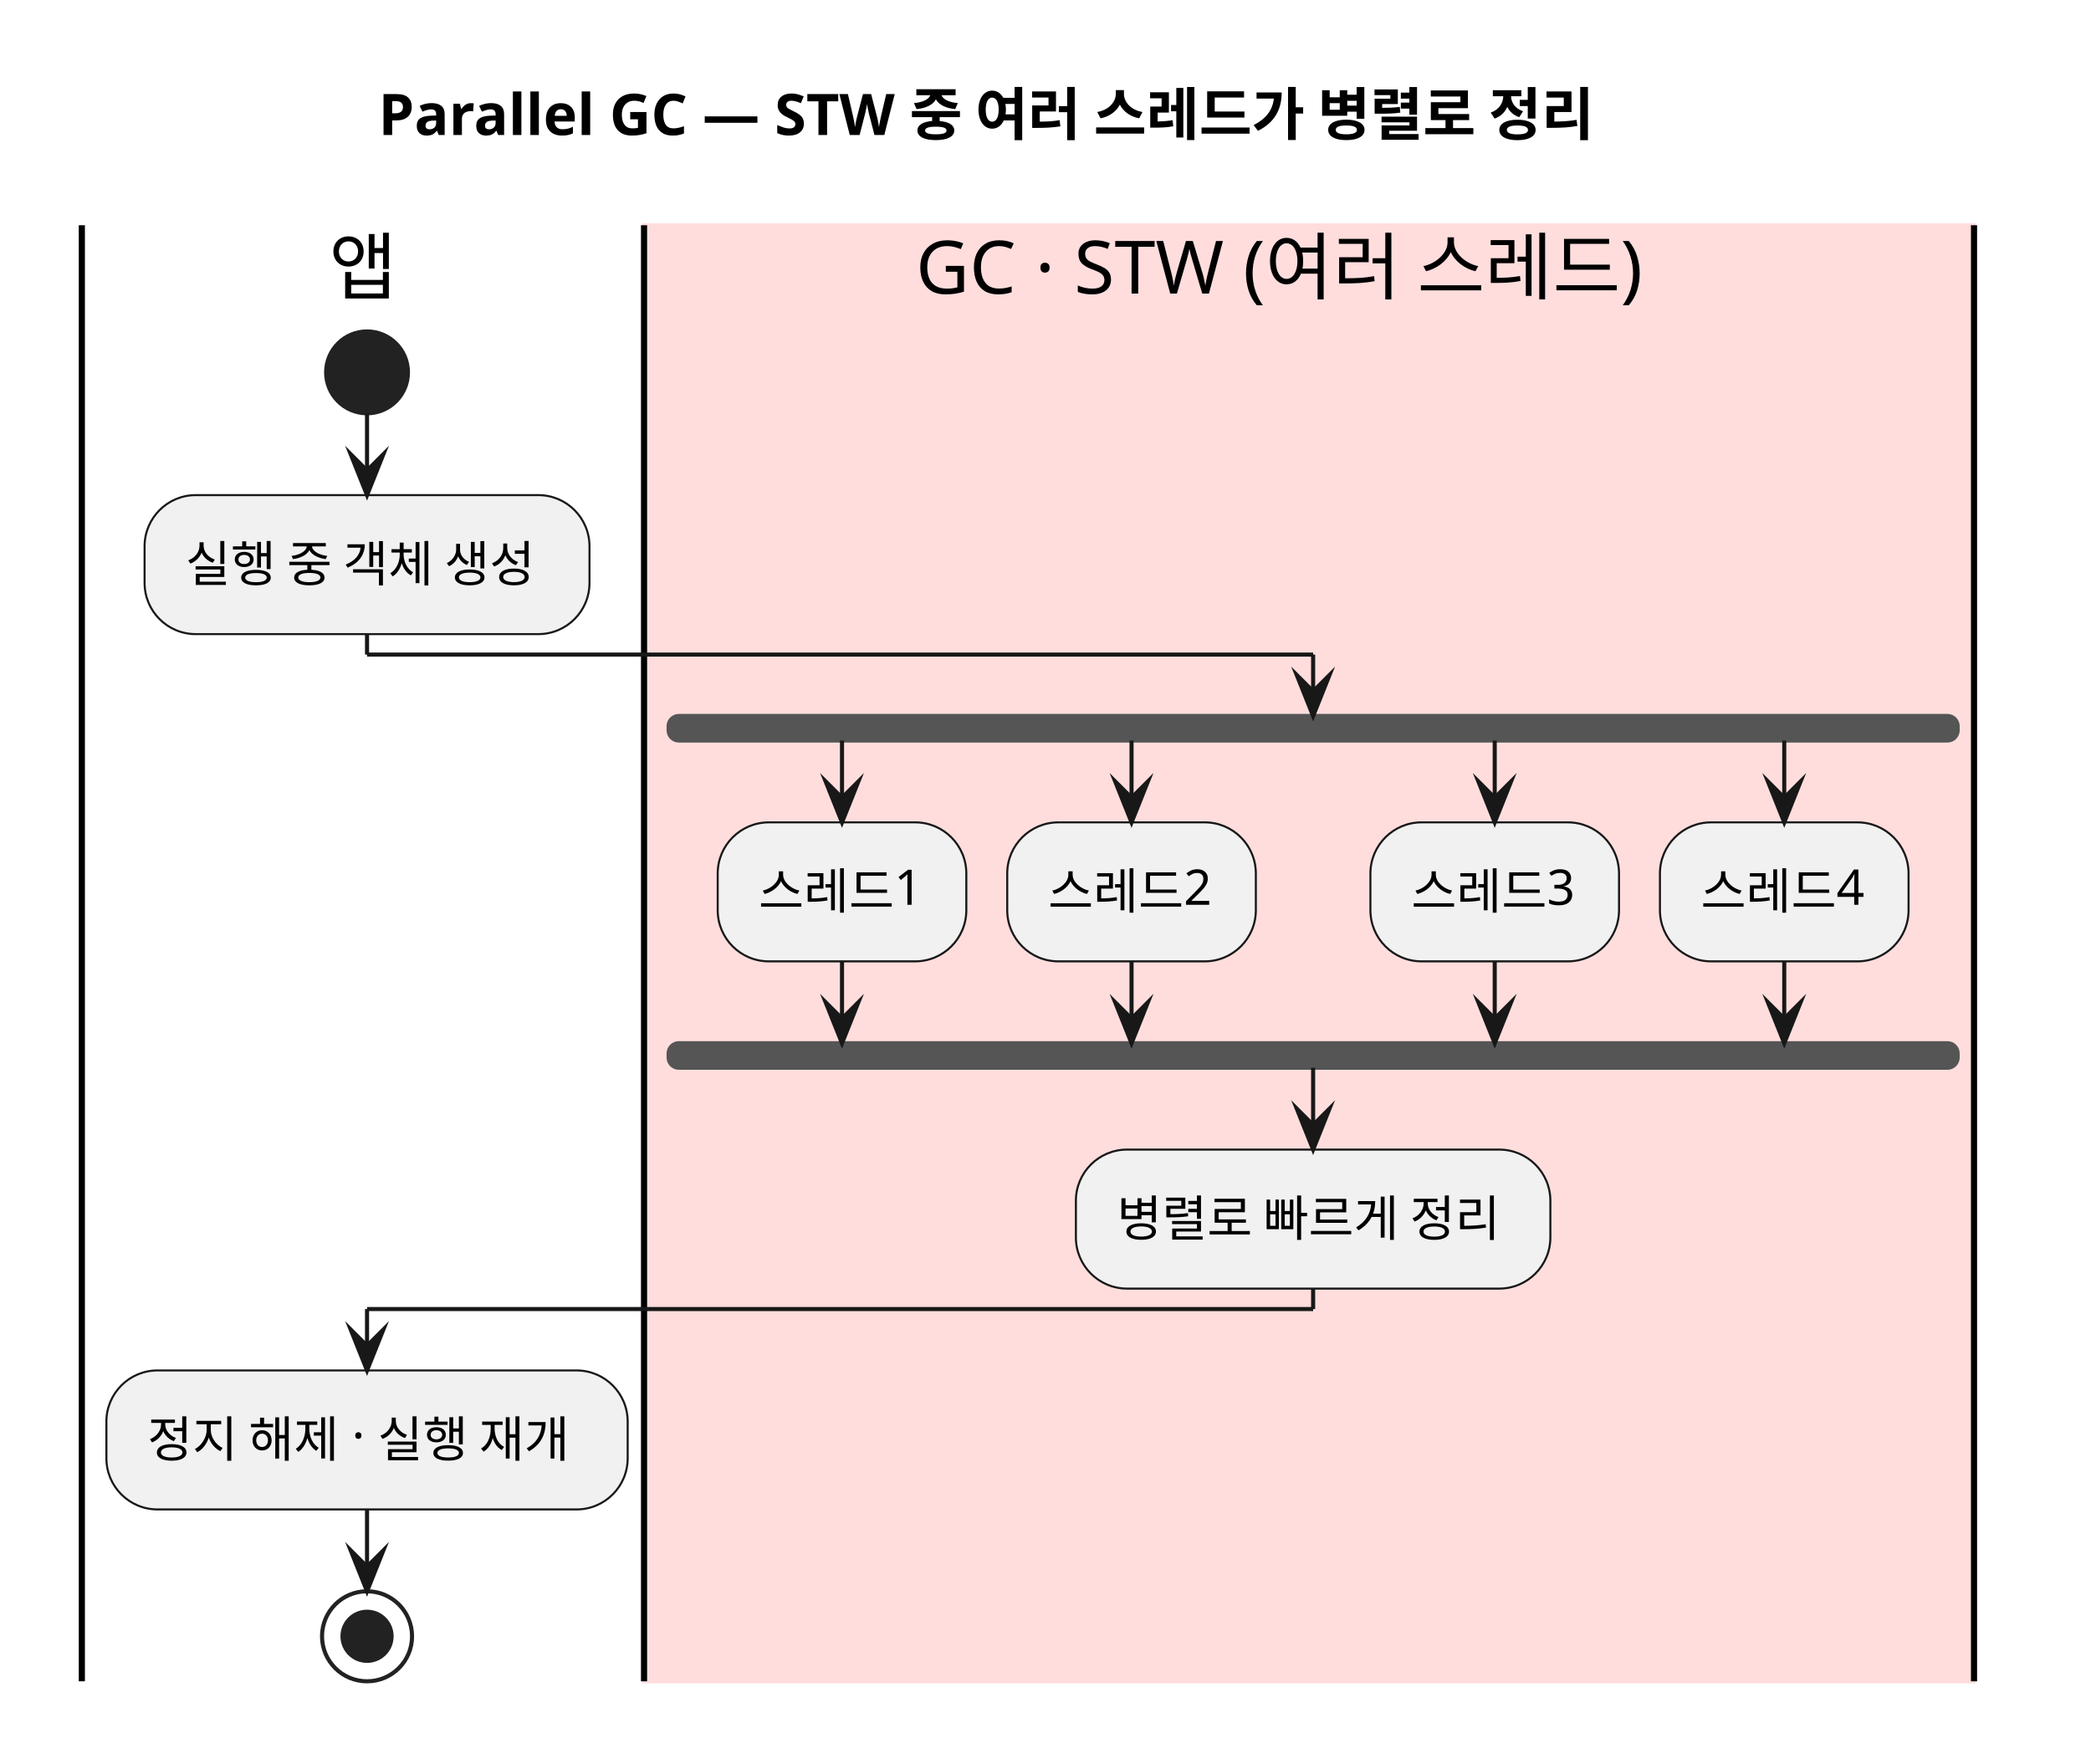
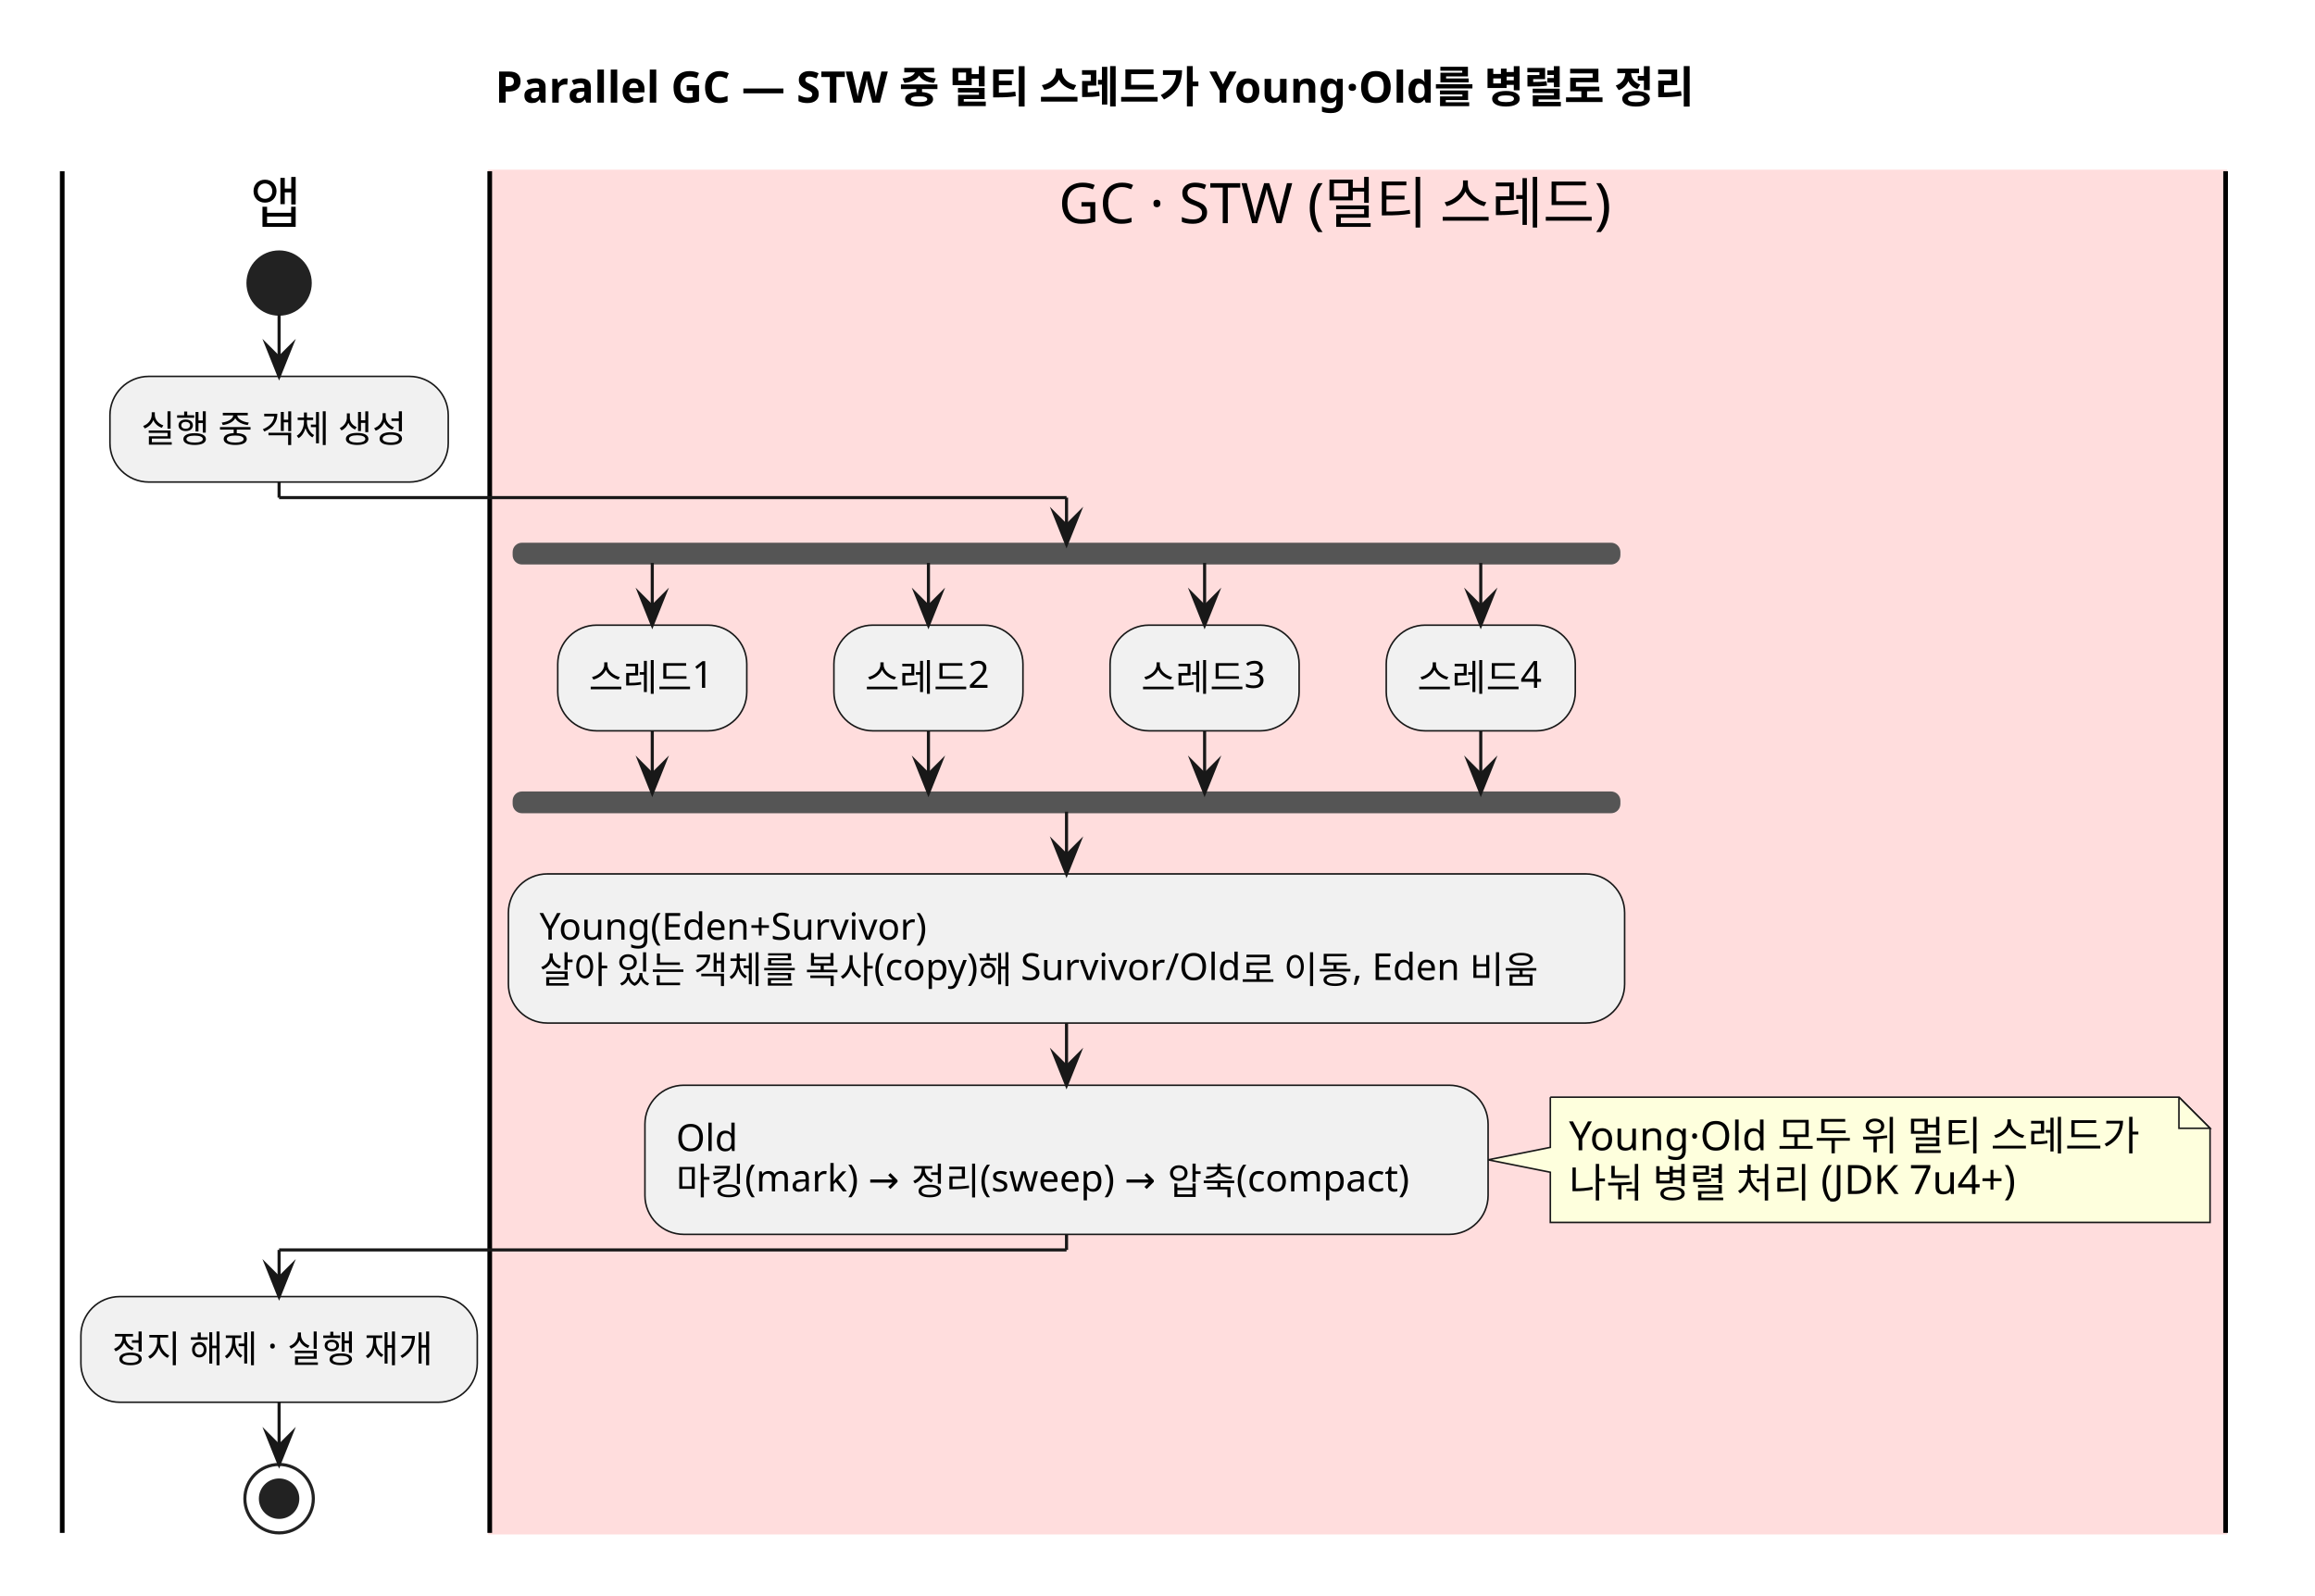
- <svg xmlns="http://www.w3.org/2000/svg" contentStyleType="text/css" data-diagram-type="ACTIVITY" height="431px" preserveAspectRatio="none" style="width:511px;height:431px;background:#FFFFFF;" version="1.1" viewBox="0 0 511 431" width="511px" zoomAndPan="magnify">
+ <svg xmlns="http://www.w3.org/2000/svg" contentStyleType="text/css" data-diagram-type="ACTIVITY" height="513px" preserveAspectRatio="none" style="width:744px;height:513px;background:#FFFFFF;" version="1.1" viewBox="0 0 744 513" width="744px" zoomAndPan="magnify">
  <defs />
  <g>
    <g class="title" data-source-line="1">
-       <text fill="#000000" font-family="sans-serif" font-size="14" font-weight="700" lengthAdjust="spacing" textLength="324.344" x="92.465" y="32.995">Parallel GC — STW 중 여러 스레드가 병렬로 정리</text>
+       <text fill="#000000" font-family="sans-serif" font-size="14" font-weight="700" lengthAdjust="spacing" textLength="423.848" x="159.141" y="32.995">Parallel GC — STW 중 멀티 스레드가 Young·Old를 병렬로 정리</text>
    </g>
-     <rect fill="none" height="20.953" style="stroke:none;stroke-width:1;" width="464.274" x="20" y="55.042" />
+     <rect fill="none" height="20.953" style="stroke:none;stroke-width:1;" width="697.131" x="20" y="55.042" />
    <ellipse cx="89.697" cy="90.995" fill="#222222" rx="10" ry="10" style="stroke:#222222;stroke-width:1;" />
    <rect fill="#F1F1F1" height="33.969" rx="12.5" ry="12.5" style="stroke:#181818;stroke-width:0.5;" width="108.724" x="35.334" y="120.995" />
    <text fill="#000000" font-family="sans-serif" font-size="12" lengthAdjust="spacing" textLength="88.724" x="45.334" y="142.134">실행 중 객체 생성</text>
-     <rect fill="#F1F1F1" height="33.969" rx="12.5" ry="12.5" style="stroke:#181818;stroke-width:0.5;" width="127.393" x="26" y="334.901" />
-     <text fill="#000000" font-family="sans-serif" font-size="12" lengthAdjust="spacing" textLength="107.393" x="36" y="356.04">정지 해제 · 실행 재개</text>
-     <ellipse cx="89.697" cy="399.87" fill="none" rx="11" ry="11" style="stroke:#222222;stroke-width:1;" />
-     <ellipse cx="89.697" cy="399.87" fill="#222222" rx="6" ry="6" style="stroke:#222222;stroke-width:1;" />
-     <line style="stroke:#000000;stroke-width:1.5;" x1="20" x2="20" y1="55.042" y2="410.87" />
-     <rect fill="#FFDDDD" height="355.828" style="stroke:#FFDDDD;stroke-width:1;" width="325.02" x="157.393" y="55.042" />
-     <rect fill="#555555" height="6" rx="2.5" ry="2.5" style="stroke:#555555;stroke-width:1;" width="315.02" x="163.393" y="174.964" />
-     <rect fill="#F1F1F1" height="33.969" rx="12.5" ry="12.5" style="stroke:#181818;stroke-width:0.5;" width="60.755" x="175.393" y="200.964" />
-     <text fill="#000000" font-family="sans-serif" font-size="12" lengthAdjust="spacing" textLength="40.755" x="185.393" y="222.102">스레드1</text>
-     <rect fill="#F1F1F1" height="33.969" rx="12.5" ry="12.5" style="stroke:#181818;stroke-width:0.5;" width="60.755" x="246.148" y="200.964" />
-     <text fill="#000000" font-family="sans-serif" font-size="12" lengthAdjust="spacing" textLength="40.755" x="256.148" y="222.102">스레드2</text>
-     <rect fill="#F1F1F1" height="33.969" rx="12.5" ry="12.5" style="stroke:#181818;stroke-width:0.5;" width="60.755" x="334.903" y="200.964" />
-     <text fill="#000000" font-family="sans-serif" font-size="12" lengthAdjust="spacing" textLength="40.755" x="344.903" y="222.102">스레드3</text>
-     <rect fill="#F1F1F1" height="33.969" rx="12.5" ry="12.5" style="stroke:#181818;stroke-width:0.5;" width="60.755" x="405.658" y="200.964" />
-     <text fill="#000000" font-family="sans-serif" font-size="12" lengthAdjust="spacing" textLength="40.755" x="415.658" y="222.102">스레드4</text>
-     <rect fill="#555555" height="6" rx="2.5" ry="2.5" style="stroke:#555555;stroke-width:1;" width="315.02" x="163.393" y="254.933" />
-     <rect fill="#F1F1F1" height="33.969" rx="12.5" ry="12.5" style="stroke:#181818;stroke-width:0.5;" width="115.95" x="262.928" y="280.933" />
-     <text fill="#000000" font-family="sans-serif" font-size="12" lengthAdjust="spacing" textLength="95.95" x="272.928" y="302.071">병렬로 빠르게 정리</text>
-     <line style="stroke:#000000;stroke-width:1.5;" x1="157.393" x2="157.393" y1="55.042" y2="410.87" />
-     <line style="stroke:#000000;stroke-width:1.5;" x1="482.413" x2="482.413" y1="55.042" y2="410.87" />
+     <rect fill="#F1F1F1" height="33.969" rx="12.5" ry="12.5" style="stroke:#181818;stroke-width:0.5;" width="127.393" x="26" y="416.808" />
+     <text fill="#000000" font-family="sans-serif" font-size="12" lengthAdjust="spacing" textLength="107.393" x="36" y="437.946">정지 해제 · 실행 재개</text>
+     <ellipse cx="89.697" cy="481.776" fill="none" rx="11" ry="11" style="stroke:#222222;stroke-width:1;" />
+     <ellipse cx="89.697" cy="481.776" fill="#222222" rx="6" ry="6" style="stroke:#222222;stroke-width:1;" />
+     <line style="stroke:#000000;stroke-width:1.5;" x1="20" x2="20" y1="55.042" y2="492.776" />
+     <rect fill="#FFDDDD" height="437.734" style="stroke:#FFDDDD;stroke-width:1;" width="557.877" x="157.393" y="55.042" />
+     <rect fill="#555555" height="6" rx="2.5" ry="2.5" style="stroke:#555555;stroke-width:1;" width="355.02" x="165.25" y="174.964" />
+     <rect fill="#F1F1F1" height="33.969" rx="12.5" ry="12.5" style="stroke:#181818;stroke-width:0.5;" width="60.755" x="179.25" y="200.964" />
+     <text fill="#000000" font-family="sans-serif" font-size="12" lengthAdjust="spacing" textLength="40.755" x="189.25" y="222.102">스레드1</text>
+     <rect fill="#F1F1F1" height="33.969" rx="12.5" ry="12.5" style="stroke:#181818;stroke-width:0.5;" width="60.755" x="268.005" y="200.964" />
+     <text fill="#000000" font-family="sans-serif" font-size="12" lengthAdjust="spacing" textLength="40.755" x="278.005" y="222.102">스레드2</text>
+     <rect fill="#F1F1F1" height="33.969" rx="12.5" ry="12.5" style="stroke:#181818;stroke-width:0.5;" width="60.755" x="356.76" y="200.964" />
+     <text fill="#000000" font-family="sans-serif" font-size="12" lengthAdjust="spacing" textLength="40.755" x="366.76" y="222.102">스레드3</text>
+     <rect fill="#F1F1F1" height="33.969" rx="12.5" ry="12.5" style="stroke:#181818;stroke-width:0.5;" width="60.755" x="445.515" y="200.964" />
+     <text fill="#000000" font-family="sans-serif" font-size="12" lengthAdjust="spacing" textLength="40.755" x="455.515" y="222.102">스레드4</text>
+     <rect fill="#555555" height="6" rx="2.5" ry="2.5" style="stroke:#555555;stroke-width:1;" width="355.02" x="165.25" y="254.933" />
+     <rect fill="#F1F1F1" height="47.938" rx="12.5" ry="12.5" style="stroke:#181818;stroke-width:0.5;" width="358.734" x="163.393" y="280.933" />
+     <text fill="#000000" font-family="sans-serif" font-size="12" lengthAdjust="spacing" textLength="137.074" x="173.393" y="302.071">Young(Eden+Survivor)</text>
+     <text fill="#000000" font-family="sans-serif" font-size="12" lengthAdjust="spacing" textLength="338.734" x="173.393" y="316.04">살아 있는 객체를 복사(copy)해 Survivor/Old로 이동, Eden 비움</text>
+     <path d="M498.248,352.706 L498.248,368.839 L478.248,372.839 L498.248,376.839 L498.248,392.972 A0,0 0 0 0 498.248,392.972 L710.27,392.972 A0,0 0 0 0 710.27,392.972 L710.27,362.706 L700.27,352.706 L498.248,352.706 A0,0 0 0 0 498.248,352.706" fill="#FEFFDD" style="stroke:#181818;stroke-width:0.5;" />
+     <path d="M700.27,352.706 L700.27,362.706 L710.27,362.706 L700.27,352.706" fill="#FEFFDD" style="stroke:#181818;stroke-width:0.5;" />
+     <text fill="#000000" font-family="sans-serif" font-size="13" lengthAdjust="spacing" textLength="191.023" x="504.248" y="369.773">Young·Old 모두 위 멀티 스레드가</text>
+     <text fill="#000000" font-family="sans-serif" font-size="13" lengthAdjust="spacing" textLength="156.476" x="504.248" y="384.906">나눠 병렬 처리 (JDK 7u4+)</text>
+     <rect fill="#F1F1F1" height="47.938" rx="12.5" ry="12.5" style="stroke:#181818;stroke-width:0.5;" width="270.975" x="207.273" y="348.87" />
+     <text fill="#000000" font-family="sans-serif" font-size="12" lengthAdjust="spacing" textLength="20.396" x="217.273" y="370.009">Old</text>
+     <text fill="#000000" font-family="sans-serif" font-size="12" lengthAdjust="spacing" textLength="250.975" x="217.273" y="383.978">마킹(mark) → 정리(sweep) → 압축(compact)</text>
+     <line style="stroke:#000000;stroke-width:1.5;" x1="157.393" x2="157.393" y1="55.042" y2="492.776" />
+     <line style="stroke:#000000;stroke-width:1.5;" x1="715.27" x2="715.27" y1="55.042" y2="492.776" />
    <line style="stroke:#181818;stroke-width:1;" x1="89.697" x2="89.697" y1="100.995" y2="120.995" />
    <polygon fill="#181818" points="85.697,110.995,89.697,120.995,93.697,110.995,89.697,114.995" style="stroke:#181818;stroke-width:1;stroke-linejoin:miter;stroke-miterlimit:10;" />
-     <line style="stroke:#181818;stroke-width:1;" x1="89.697" x2="89.697" y1="368.87" y2="388.87" />
-     <polygon fill="#181818" points="85.697,378.87,89.697,388.87,93.697,378.87,89.697,382.87" style="stroke:#181818;stroke-width:1;stroke-linejoin:miter;stroke-miterlimit:10;" />
-     <line style="stroke:#181818;stroke-width:1;" x1="205.77" x2="205.77" y1="180.964" y2="200.964" />
-     <polygon fill="#181818" points="201.77,190.964,205.77,200.964,209.77,190.964,205.77,194.964" style="stroke:#181818;stroke-width:1;stroke-linejoin:miter;stroke-miterlimit:10;" />
-     <line style="stroke:#181818;stroke-width:1;" x1="276.526" x2="276.526" y1="180.964" y2="200.964" />
-     <polygon fill="#181818" points="272.526,190.964,276.526,200.964,280.526,190.964,276.526,194.964" style="stroke:#181818;stroke-width:1;stroke-linejoin:miter;stroke-miterlimit:10;" />
-     <line style="stroke:#181818;stroke-width:1;" x1="365.281" x2="365.281" y1="180.964" y2="200.964" />
-     <polygon fill="#181818" points="361.281,190.964,365.281,200.964,369.281,190.964,365.281,194.964" style="stroke:#181818;stroke-width:1;stroke-linejoin:miter;stroke-miterlimit:10;" />
-     <line style="stroke:#181818;stroke-width:1;" x1="436.036" x2="436.036" y1="180.964" y2="200.964" />
-     <polygon fill="#181818" points="432.036,190.964,436.036,200.964,440.036,190.964,436.036,194.964" style="stroke:#181818;stroke-width:1;stroke-linejoin:miter;stroke-miterlimit:10;" />
-     <line style="stroke:#181818;stroke-width:1;" x1="205.77" x2="205.77" y1="234.933" y2="254.933" />
-     <polygon fill="#181818" points="201.77,244.933,205.77,254.933,209.77,244.933,205.77,248.933" style="stroke:#181818;stroke-width:1;stroke-linejoin:miter;stroke-miterlimit:10;" />
-     <line style="stroke:#181818;stroke-width:1;" x1="276.526" x2="276.526" y1="234.933" y2="254.933" />
-     <polygon fill="#181818" points="272.526,244.933,276.526,254.933,280.526,244.933,276.526,248.933" style="stroke:#181818;stroke-width:1;stroke-linejoin:miter;stroke-miterlimit:10;" />
-     <line style="stroke:#181818;stroke-width:1;" x1="365.281" x2="365.281" y1="234.933" y2="254.933" />
-     <polygon fill="#181818" points="361.281,244.933,365.281,254.933,369.281,244.933,365.281,248.933" style="stroke:#181818;stroke-width:1;stroke-linejoin:miter;stroke-miterlimit:10;" />
-     <line style="stroke:#181818;stroke-width:1;" x1="436.036" x2="436.036" y1="234.933" y2="254.933" />
-     <polygon fill="#181818" points="432.036,244.933,436.036,254.933,440.036,244.933,436.036,248.933" style="stroke:#181818;stroke-width:1;stroke-linejoin:miter;stroke-miterlimit:10;" />
-     <line style="stroke:#181818;stroke-width:1;" x1="320.903" x2="320.903" y1="260.933" y2="280.933" />
-     <polygon fill="#181818" points="316.903,270.933,320.903,280.933,324.903,270.933,320.903,274.933" style="stroke:#181818;stroke-width:1;stroke-linejoin:miter;stroke-miterlimit:10;" />
+     <line style="stroke:#181818;stroke-width:1;" x1="89.697" x2="89.697" y1="450.776" y2="470.776" />
+     <polygon fill="#181818" points="85.697,460.776,89.697,470.776,93.697,460.776,89.697,464.776" style="stroke:#181818;stroke-width:1;stroke-linejoin:miter;stroke-miterlimit:10;" />
+     <line style="stroke:#181818;stroke-width:1;" x1="209.627" x2="209.627" y1="180.964" y2="200.964" />
+     <polygon fill="#181818" points="205.627,190.964,209.627,200.964,213.627,190.964,209.627,194.964" style="stroke:#181818;stroke-width:1;stroke-linejoin:miter;stroke-miterlimit:10;" />
+     <line style="stroke:#181818;stroke-width:1;" x1="298.382" x2="298.382" y1="180.964" y2="200.964" />
+     <polygon fill="#181818" points="294.382,190.964,298.382,200.964,302.382,190.964,298.382,194.964" style="stroke:#181818;stroke-width:1;stroke-linejoin:miter;stroke-miterlimit:10;" />
+     <line style="stroke:#181818;stroke-width:1;" x1="387.137" x2="387.137" y1="180.964" y2="200.964" />
+     <polygon fill="#181818" points="383.137,190.964,387.137,200.964,391.137,190.964,387.137,194.964" style="stroke:#181818;stroke-width:1;stroke-linejoin:miter;stroke-miterlimit:10;" />
+     <line style="stroke:#181818;stroke-width:1;" x1="475.892" x2="475.892" y1="180.964" y2="200.964" />
+     <polygon fill="#181818" points="471.892,190.964,475.892,200.964,479.892,190.964,475.892,194.964" style="stroke:#181818;stroke-width:1;stroke-linejoin:miter;stroke-miterlimit:10;" />
+     <line style="stroke:#181818;stroke-width:1;" x1="209.627" x2="209.627" y1="234.933" y2="254.933" />
+     <polygon fill="#181818" points="205.627,244.933,209.627,254.933,213.627,244.933,209.627,248.933" style="stroke:#181818;stroke-width:1;stroke-linejoin:miter;stroke-miterlimit:10;" />
+     <line style="stroke:#181818;stroke-width:1;" x1="298.382" x2="298.382" y1="234.933" y2="254.933" />
+     <polygon fill="#181818" points="294.382,244.933,298.382,254.933,302.382,244.933,298.382,248.933" style="stroke:#181818;stroke-width:1;stroke-linejoin:miter;stroke-miterlimit:10;" />
+     <line style="stroke:#181818;stroke-width:1;" x1="387.137" x2="387.137" y1="234.933" y2="254.933" />
+     <polygon fill="#181818" points="383.137,244.933,387.137,254.933,391.137,244.933,387.137,248.933" style="stroke:#181818;stroke-width:1;stroke-linejoin:miter;stroke-miterlimit:10;" />
+     <line style="stroke:#181818;stroke-width:1;" x1="475.892" x2="475.892" y1="234.933" y2="254.933" />
+     <polygon fill="#181818" points="471.892,244.933,475.892,254.933,479.892,244.933,475.892,248.933" style="stroke:#181818;stroke-width:1;stroke-linejoin:miter;stroke-miterlimit:10;" />
+     <line style="stroke:#181818;stroke-width:1;" x1="342.76" x2="342.76" y1="260.933" y2="280.933" />
+     <polygon fill="#181818" points="338.76,270.933,342.76,280.933,346.76,270.933,342.76,274.933" style="stroke:#181818;stroke-width:1;stroke-linejoin:miter;stroke-miterlimit:10;" />
+     <line style="stroke:#181818;stroke-width:1;" x1="342.76" x2="342.76" y1="328.87" y2="348.87" />
+     <polygon fill="#181818" points="338.76,338.87,342.76,348.87,346.76,338.87,342.76,342.87" style="stroke:#181818;stroke-width:1;stroke-linejoin:miter;stroke-miterlimit:10;" />
    <line style="stroke:#181818;stroke-width:1;" x1="89.697" x2="89.697" y1="154.964" y2="159.964" />
-     <line style="stroke:#181818;stroke-width:1;" x1="89.697" x2="320.903" y1="159.964" y2="159.964" />
-     <line style="stroke:#181818;stroke-width:1;" x1="320.903" x2="320.903" y1="159.964" y2="174.964" />
-     <polygon fill="#181818" points="316.903,164.964,320.903,174.964,324.903,164.964,320.903,168.964" style="stroke:#181818;stroke-width:1;stroke-linejoin:miter;stroke-miterlimit:10;" />
-     <line style="stroke:#181818;stroke-width:1;" x1="320.903" x2="320.903" y1="314.901" y2="319.901" />
-     <line style="stroke:#181818;stroke-width:1;" x1="320.903" x2="89.697" y1="319.901" y2="319.901" />
-     <line style="stroke:#181818;stroke-width:1;" x1="89.697" x2="89.697" y1="319.901" y2="334.901" />
-     <polygon fill="#181818" points="85.697,324.901,89.697,334.901,93.697,324.901,89.697,328.901" style="stroke:#181818;stroke-width:1;stroke-linejoin:miter;stroke-miterlimit:10;" />
+     <line style="stroke:#181818;stroke-width:1;" x1="89.697" x2="342.76" y1="159.964" y2="159.964" />
+     <line style="stroke:#181818;stroke-width:1;" x1="342.76" x2="342.76" y1="159.964" y2="174.964" />
+     <polygon fill="#181818" points="338.76,164.964,342.76,174.964,346.76,164.964,342.76,168.964" style="stroke:#181818;stroke-width:1;stroke-linejoin:miter;stroke-miterlimit:10;" />
+     <line style="stroke:#181818;stroke-width:1;" x1="342.76" x2="342.76" y1="396.808" y2="401.808" />
+     <line style="stroke:#181818;stroke-width:1;" x1="342.76" x2="89.697" y1="401.808" y2="401.808" />
+     <line style="stroke:#181818;stroke-width:1;" x1="89.697" x2="89.697" y1="401.808" y2="416.808" />
+     <polygon fill="#181818" points="85.697,406.808,89.697,416.808,93.697,406.808,89.697,410.808" style="stroke:#181818;stroke-width:1;stroke-linejoin:miter;stroke-miterlimit:10;" />
    <text fill="#000000" font-family="sans-serif" font-size="18" lengthAdjust="spacing" textLength="16.56" x="80.416" y="71.75">앱</text>
-     <text fill="#000000" font-family="sans-serif" font-size="18" lengthAdjust="spacing" textLength="192.188" x="223.809" y="71.75">GC · STW (여러 스레드)</text>
+     <text fill="#000000" font-family="sans-serif" font-size="18" lengthAdjust="spacing" textLength="192.188" x="340.238" y="71.75">GC · STW (멀티 스레드)</text>
  </g>
</svg>
